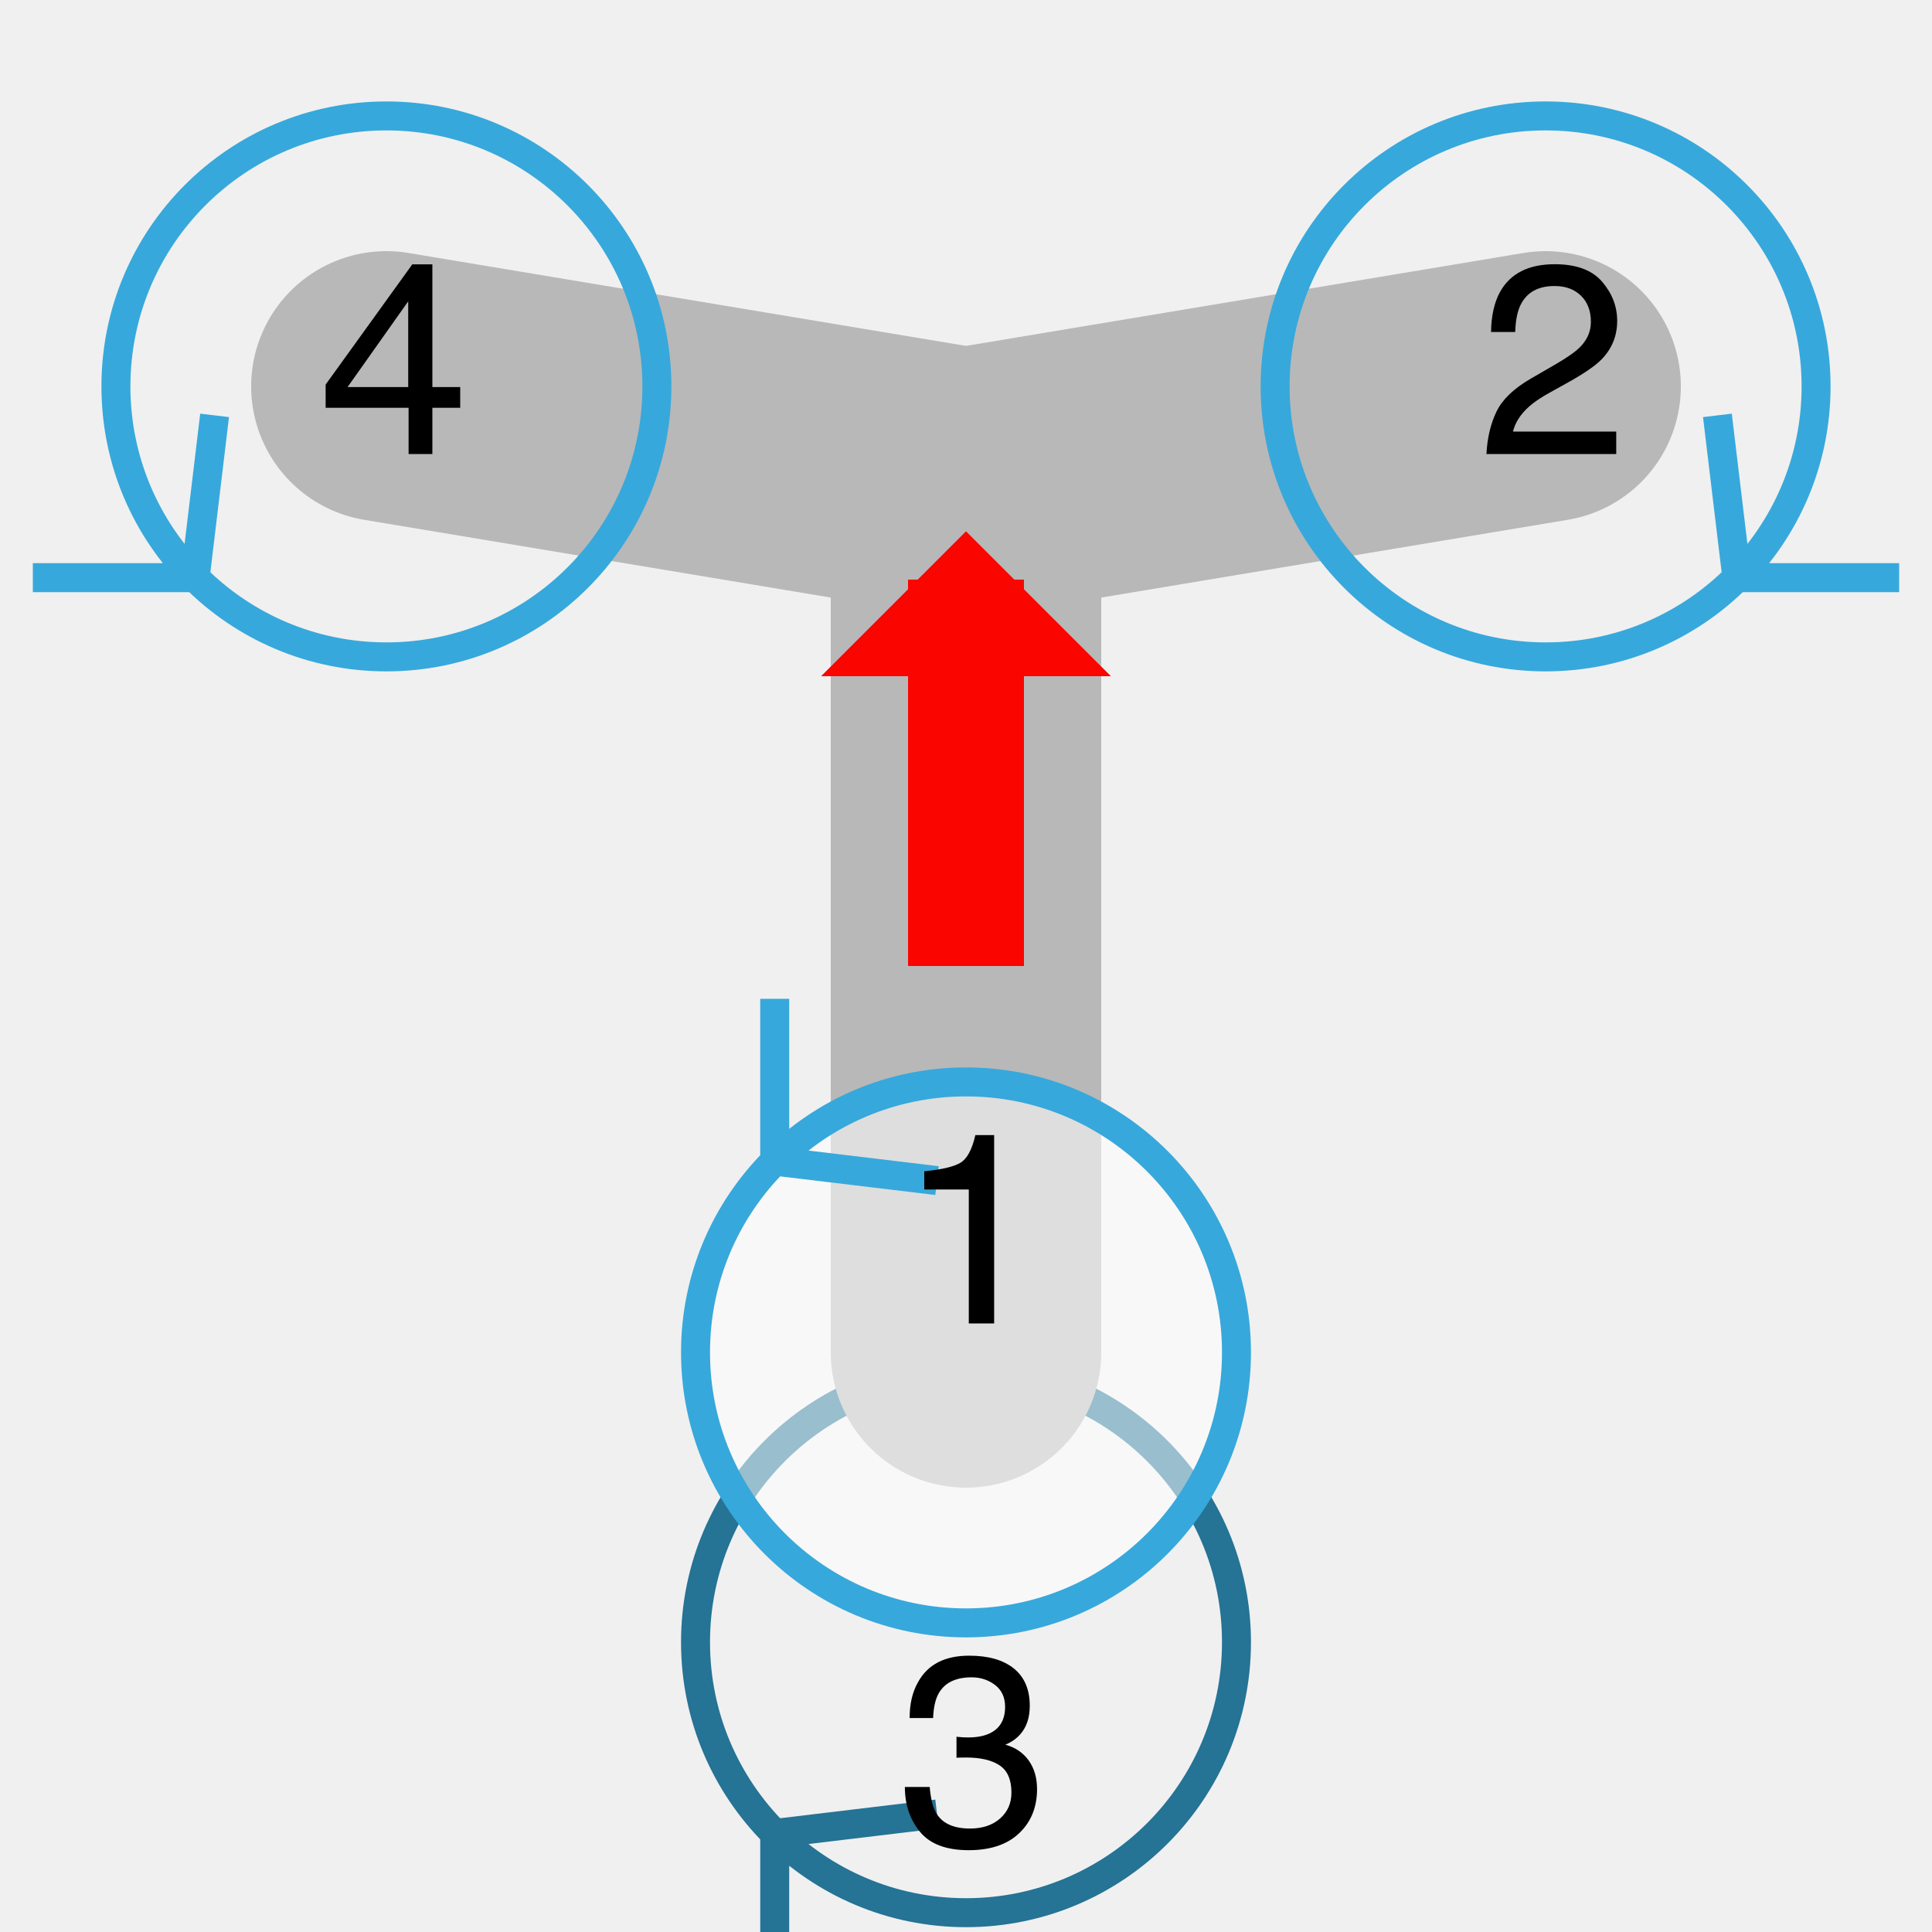
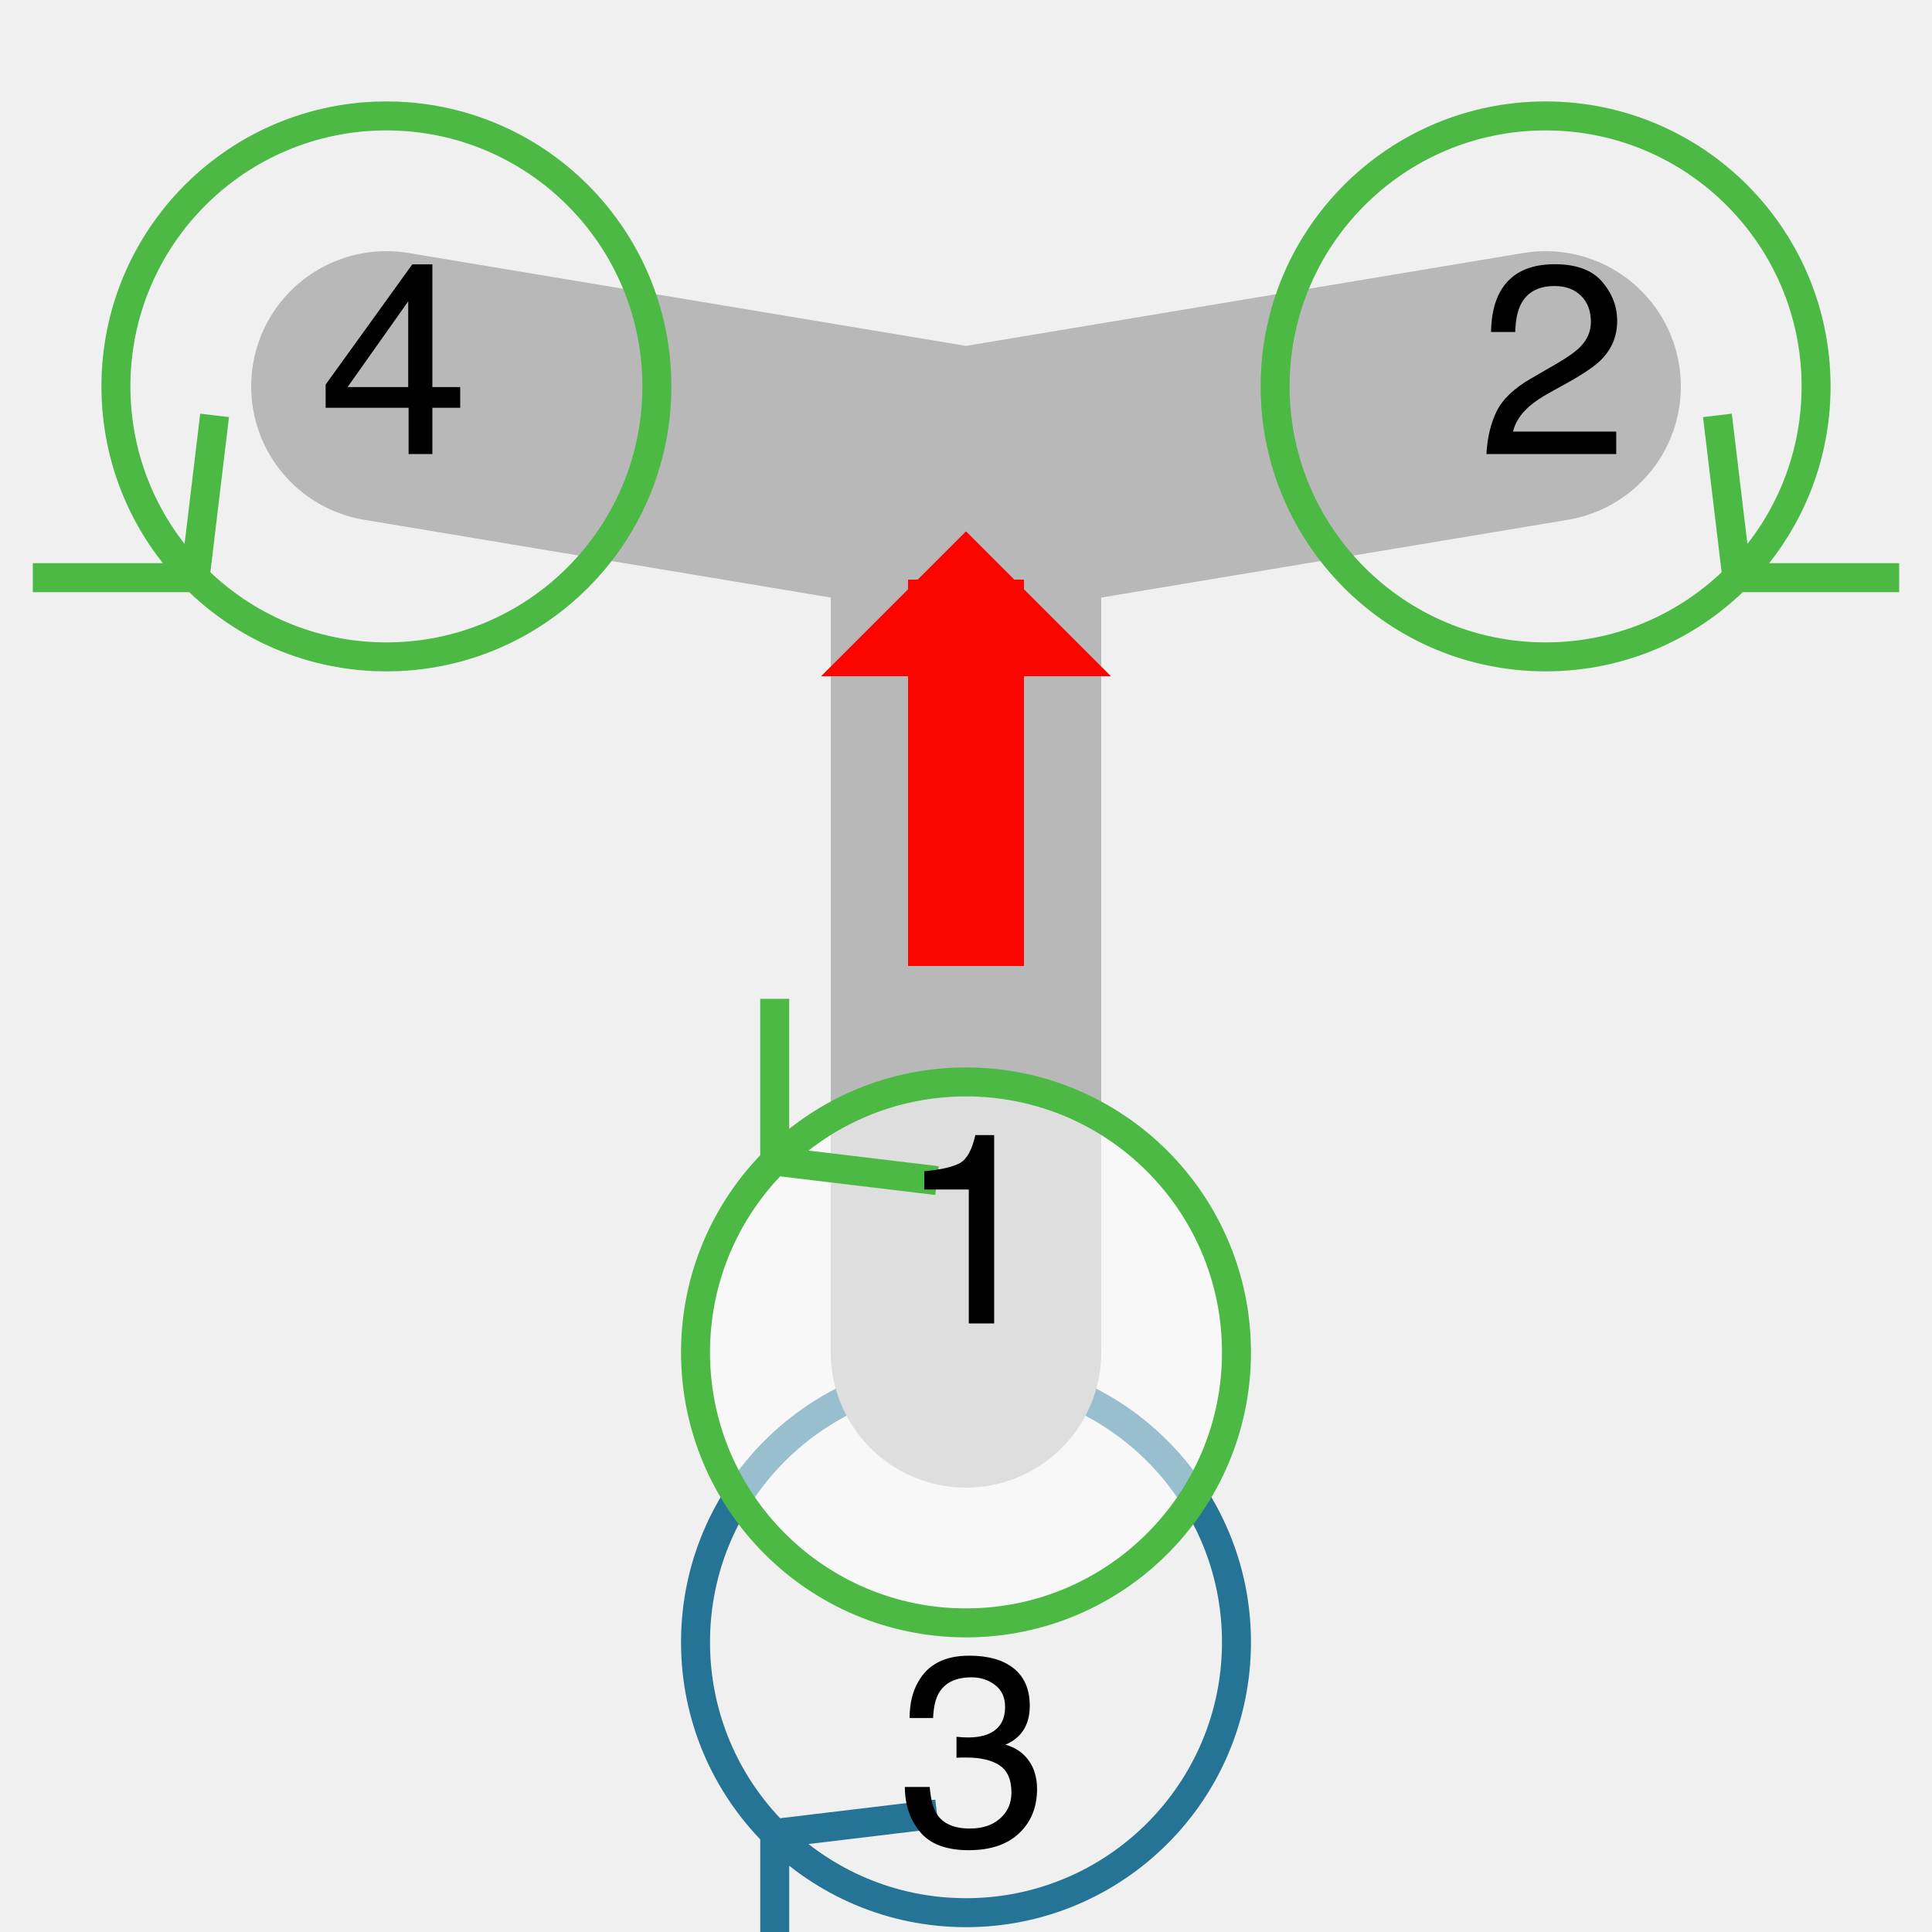
<svg xmlns="http://www.w3.org/2000/svg" xmlns:xlink="http://www.w3.org/1999/xlink" width="200pt" height="200pt" viewBox="0 0 200 200" version="1.1" id="svg54">
  <defs id="defs19">
    <g id="g17">
      <symbol overflow="visible" id="glyph0-0">
        <path style="stroke:none;" d="" id="path2" />
      </symbol>
      <symbol overflow="visible" id="glyph0-1">
        <path style="stroke:none;" d="M 2.234 -1.375 C 1.191 -2.645 0.672 -4.191 0.672 -6.016 L 3.242 -6.016 C 3.352 -4.75 3.586 -3.828 3.953 -3.254 C 4.59 -2.223 5.742 -1.711 7.41 -1.711 C 8.703 -1.711 9.742 -2.055 10.527 -2.75 C 11.312 -3.441 11.703 -4.336 11.703 -5.43 C 11.703 -6.777 11.289 -7.719 10.465 -8.258 C 9.641 -8.797 8.496 -9.062 7.027 -9.062 C 6.863 -9.062 6.695 -9.062 6.527 -9.059 C 6.359 -9.055 6.188 -9.047 6.016 -9.039 L 6.016 -11.211 C 6.27 -11.184 6.484 -11.164 6.656 -11.156 C 6.832 -11.148 7.02 -11.141 7.219 -11.141 C 8.141 -11.141 8.895 -11.289 9.488 -11.578 C 10.527 -12.09 11.047 -13 11.047 -14.312 C 11.047 -15.289 10.699 -16.043 10.008 -16.57 C 9.316 -17.098 8.508 -17.363 7.586 -17.363 C 5.945 -17.363 4.812 -16.816 4.184 -15.723 C 3.836 -15.121 3.641 -14.266 3.594 -13.152 L 1.164 -13.152 C 1.164 -14.609 1.453 -15.852 2.039 -16.871 C 3.039 -18.695 4.805 -19.605 7.328 -19.605 C 9.324 -19.605 10.867 -19.16 11.961 -18.273 C 13.055 -17.383 13.602 -16.098 13.602 -14.41 C 13.602 -13.207 13.281 -12.23 12.633 -11.484 C 12.23 -11.02 11.711 -10.656 11.074 -10.391 C 12.105 -10.109 12.91 -9.562 13.488 -8.758 C 14.066 -7.949 14.355 -6.965 14.355 -5.797 C 14.355 -3.93 13.742 -2.406 12.508 -1.23 C 11.277 -0.055 9.535 0.531 7.273 0.531 C 4.957 0.531 3.277 -0.102 2.234 -1.375 Z M 2.234 -1.375 " id="path5" />
      </symbol>
      <symbol overflow="visible" id="glyph0-2">
        <path style="stroke:none;" d="M 1.922 -4.402 C 2.527 -5.652 3.711 -6.785 5.469 -7.805 L 8.094 -9.324 C 9.27 -10.008 10.094 -10.59 10.57 -11.074 C 11.316 -11.832 11.688 -12.695 11.688 -13.672 C 11.688 -14.812 11.348 -15.715 10.664 -16.387 C 9.98 -17.055 9.07 -17.391 7.93 -17.391 C 6.242 -17.391 5.078 -16.754 4.43 -15.477 C 4.082 -14.793 3.891 -13.844 3.855 -12.633 L 1.352 -12.633 C 1.379 -14.336 1.695 -15.727 2.297 -16.805 C 3.363 -18.699 5.246 -19.648 7.945 -19.648 C 10.188 -19.648 11.824 -19.039 12.859 -17.828 C 13.895 -16.617 14.41 -15.266 14.41 -13.781 C 14.41 -12.215 13.859 -10.875 12.758 -9.762 C 12.117 -9.113 10.973 -8.332 9.324 -7.41 L 7.453 -6.371 C 6.559 -5.879 5.855 -5.41 5.344 -4.961 C 4.434 -4.168 3.859 -3.289 3.625 -2.324 L 14.312 -2.324 L 14.312 0 L 0.875 0 C 0.965 -1.688 1.316 -3.152 1.922 -4.402 Z M 1.922 -4.402 " id="path8" />
      </symbol>
      <symbol overflow="visible" id="glyph0-3">
        <path style="stroke:none;" d="M 9.258 -6.93 L 9.258 -15.805 L 2.98 -6.93 Z M 9.297 0 L 9.297 -4.785 L 0.711 -4.785 L 0.711 -7.191 L 9.68 -19.633 L 11.758 -19.633 L 11.758 -6.93 L 14.641 -6.93 L 14.641 -4.785 L 11.758 -4.785 L 11.758 0 Z M 9.297 0 " id="path11" />
      </symbol>
      <symbol overflow="visible" id="glyph0-4">
        <path style="stroke:none;" d="M 2.68 -13.863 L 2.68 -15.75 C 4.457 -15.922 5.695 -16.211 6.398 -16.617 C 7.102 -17.023 7.625 -17.984 7.969 -19.496 L 9.914 -19.496 L 9.914 0 L 7.289 0 L 7.289 -13.863 Z M 2.68 -13.863 " id="path14" />
      </symbol>
    </g>
  </defs>
  <g id="g899">
    <path style="fill:none;stroke:#257395;stroke-width:3;stroke-linecap:butt;stroke-linejoin:miter;stroke-miterlimit:10;stroke-opacity:1" d="m 72,170 c 0,15.465 12.535,28 28,28 15.465,0 28,-12.535 28,-28 0,-15.465 -12.535,-28 -28,-28 -15.465,0 -28,12.535 -28,28 m 8.199,19.801 v 16.801 m 0,-16.801 L 97,187.785" id="path21" />
    <g style="fill:#000000;fill-opacity:1" id="g25">
      <use xlink:href="#glyph0-1" x="93" y="191" id="use23" width="100%" height="100%" />
    </g>
    <path style="fill:none;stroke:#b8b8b8;stroke-width:28;stroke-linecap:round;stroke-linejoin:round;stroke-miterlimit:10;stroke-opacity:1" d="M 100,50 40,40 m 60,10 60,-10 m -60,10 v 90" id="path27" />
-     <path style="fill:none;stroke:#37a8db;stroke-width:3;stroke-linecap:butt;stroke-linejoin:miter;stroke-miterlimit:10;stroke-opacity:1" d="m 188,40 c 0,-15.465 -12.535,-28 -28,-28 -15.465,0 -28,12.535 -28,28 0,15.465 12.535,28 28,28 15.465,0 28,-12.535 28,-28 M 179.801,59.801 177.785,43 m 2.016,16.801 h 16.801" id="path29" />
+     <path style="fill:none;stroke:#4CB944;stroke-width:3;stroke-linecap:butt;stroke-linejoin:miter;stroke-miterlimit:10;stroke-opacity:1" d="m 188,40 c 0,-15.465 -12.535,-28 -28,-28 -15.465,0 -28,12.535 -28,28 0,15.465 12.535,28 28,28 15.465,0 28,-12.535 28,-28 M 179.801,59.801 177.785,43 m 2.016,16.801 h 16.801" id="path29" />
    <g style="fill:#000000;fill-opacity:1" id="g33">
      <use xlink:href="#glyph0-2" x="153" y="47" id="use31" width="100%" height="100%" />
    </g>
-     <path style="fill:none;stroke:#37a8db;stroke-width:3;stroke-linecap:butt;stroke-linejoin:miter;stroke-miterlimit:10;stroke-opacity:1" d="M 68,40 C 68,24.535 55.465,12 40,12 24.535,12 12,24.535 12,40 12,55.465 24.535,68 40,68 55.465,68 68,55.465 68,40 M 20.199,59.801 22.215,43 M 20.199,59.801 H 3.398" id="path35" />
+     <path style="fill:none;stroke:#4CB944;stroke-width:3;stroke-linecap:butt;stroke-linejoin:miter;stroke-miterlimit:10;stroke-opacity:1" d="M 68,40 C 68,24.535 55.465,12 40,12 24.535,12 12,24.535 12,40 12,55.465 24.535,68 40,68 55.465,68 68,55.465 68,40 M 20.199,59.801 22.215,43 M 20.199,59.801 H 3.398" id="path35" />
    <g style="fill:#000000;fill-opacity:1" id="g39">
      <use xlink:href="#glyph0-3" x="33" y="47" id="use37" width="100%" height="100%" />
    </g>
    <path style="fill:#ffffff;fill-opacity:0.533;fill-rule:nonzero;stroke:none" d="m 128,140 c 0,15.465 -12.535,28 -28,28 -15.465,0 -28,-12.535 -28,-28 0,-15.465 12.535,-28 28,-28 15.465,0 28,12.535 28,28" id="path41" />
-     <path style="fill:none;stroke:#37a8db;stroke-width:3;stroke-linecap:butt;stroke-linejoin:miter;stroke-miterlimit:10;stroke-opacity:1" d="m 72,140 c 0,15.465 12.535,28 28,28 15.465,0 28,-12.535 28,-28 0,-15.465 -12.535,-28 -28,-28 -15.465,0 -28,12.535 -28,28 m 8.199,-19.801 v -16.801 m 0,16.801 L 97,122.215" id="path43" />
+     <path style="fill:none;stroke:#4CB944;stroke-width:3;stroke-linecap:butt;stroke-linejoin:miter;stroke-miterlimit:10;stroke-opacity:1" d="m 72,140 c 0,15.465 12.535,28 28,28 15.465,0 28,-12.535 28,-28 0,-15.465 -12.535,-28 -28,-28 -15.465,0 -28,12.535 -28,28 m 8.199,-19.801 v -16.801 m 0,16.801 L 97,122.215" id="path43" />
    <g style="fill:#000000;fill-opacity:1" id="g47">
      <use xlink:href="#glyph0-4" x="93" y="137" id="use45" width="100%" height="100%" />
    </g>
    <path style="fill:none;stroke:#fa0500;stroke-width:12;stroke-linecap:butt;stroke-linejoin:bevel;stroke-miterlimit:10;stroke-opacity:1" d="m 100,60 v 40" id="path49" />
    <path style="fill:#fa0500;fill-opacity:1;fill-rule:nonzero;stroke:none" d="M 100,55 85,70 h 30 L 100,55" id="path51" />
  </g>
</svg>
